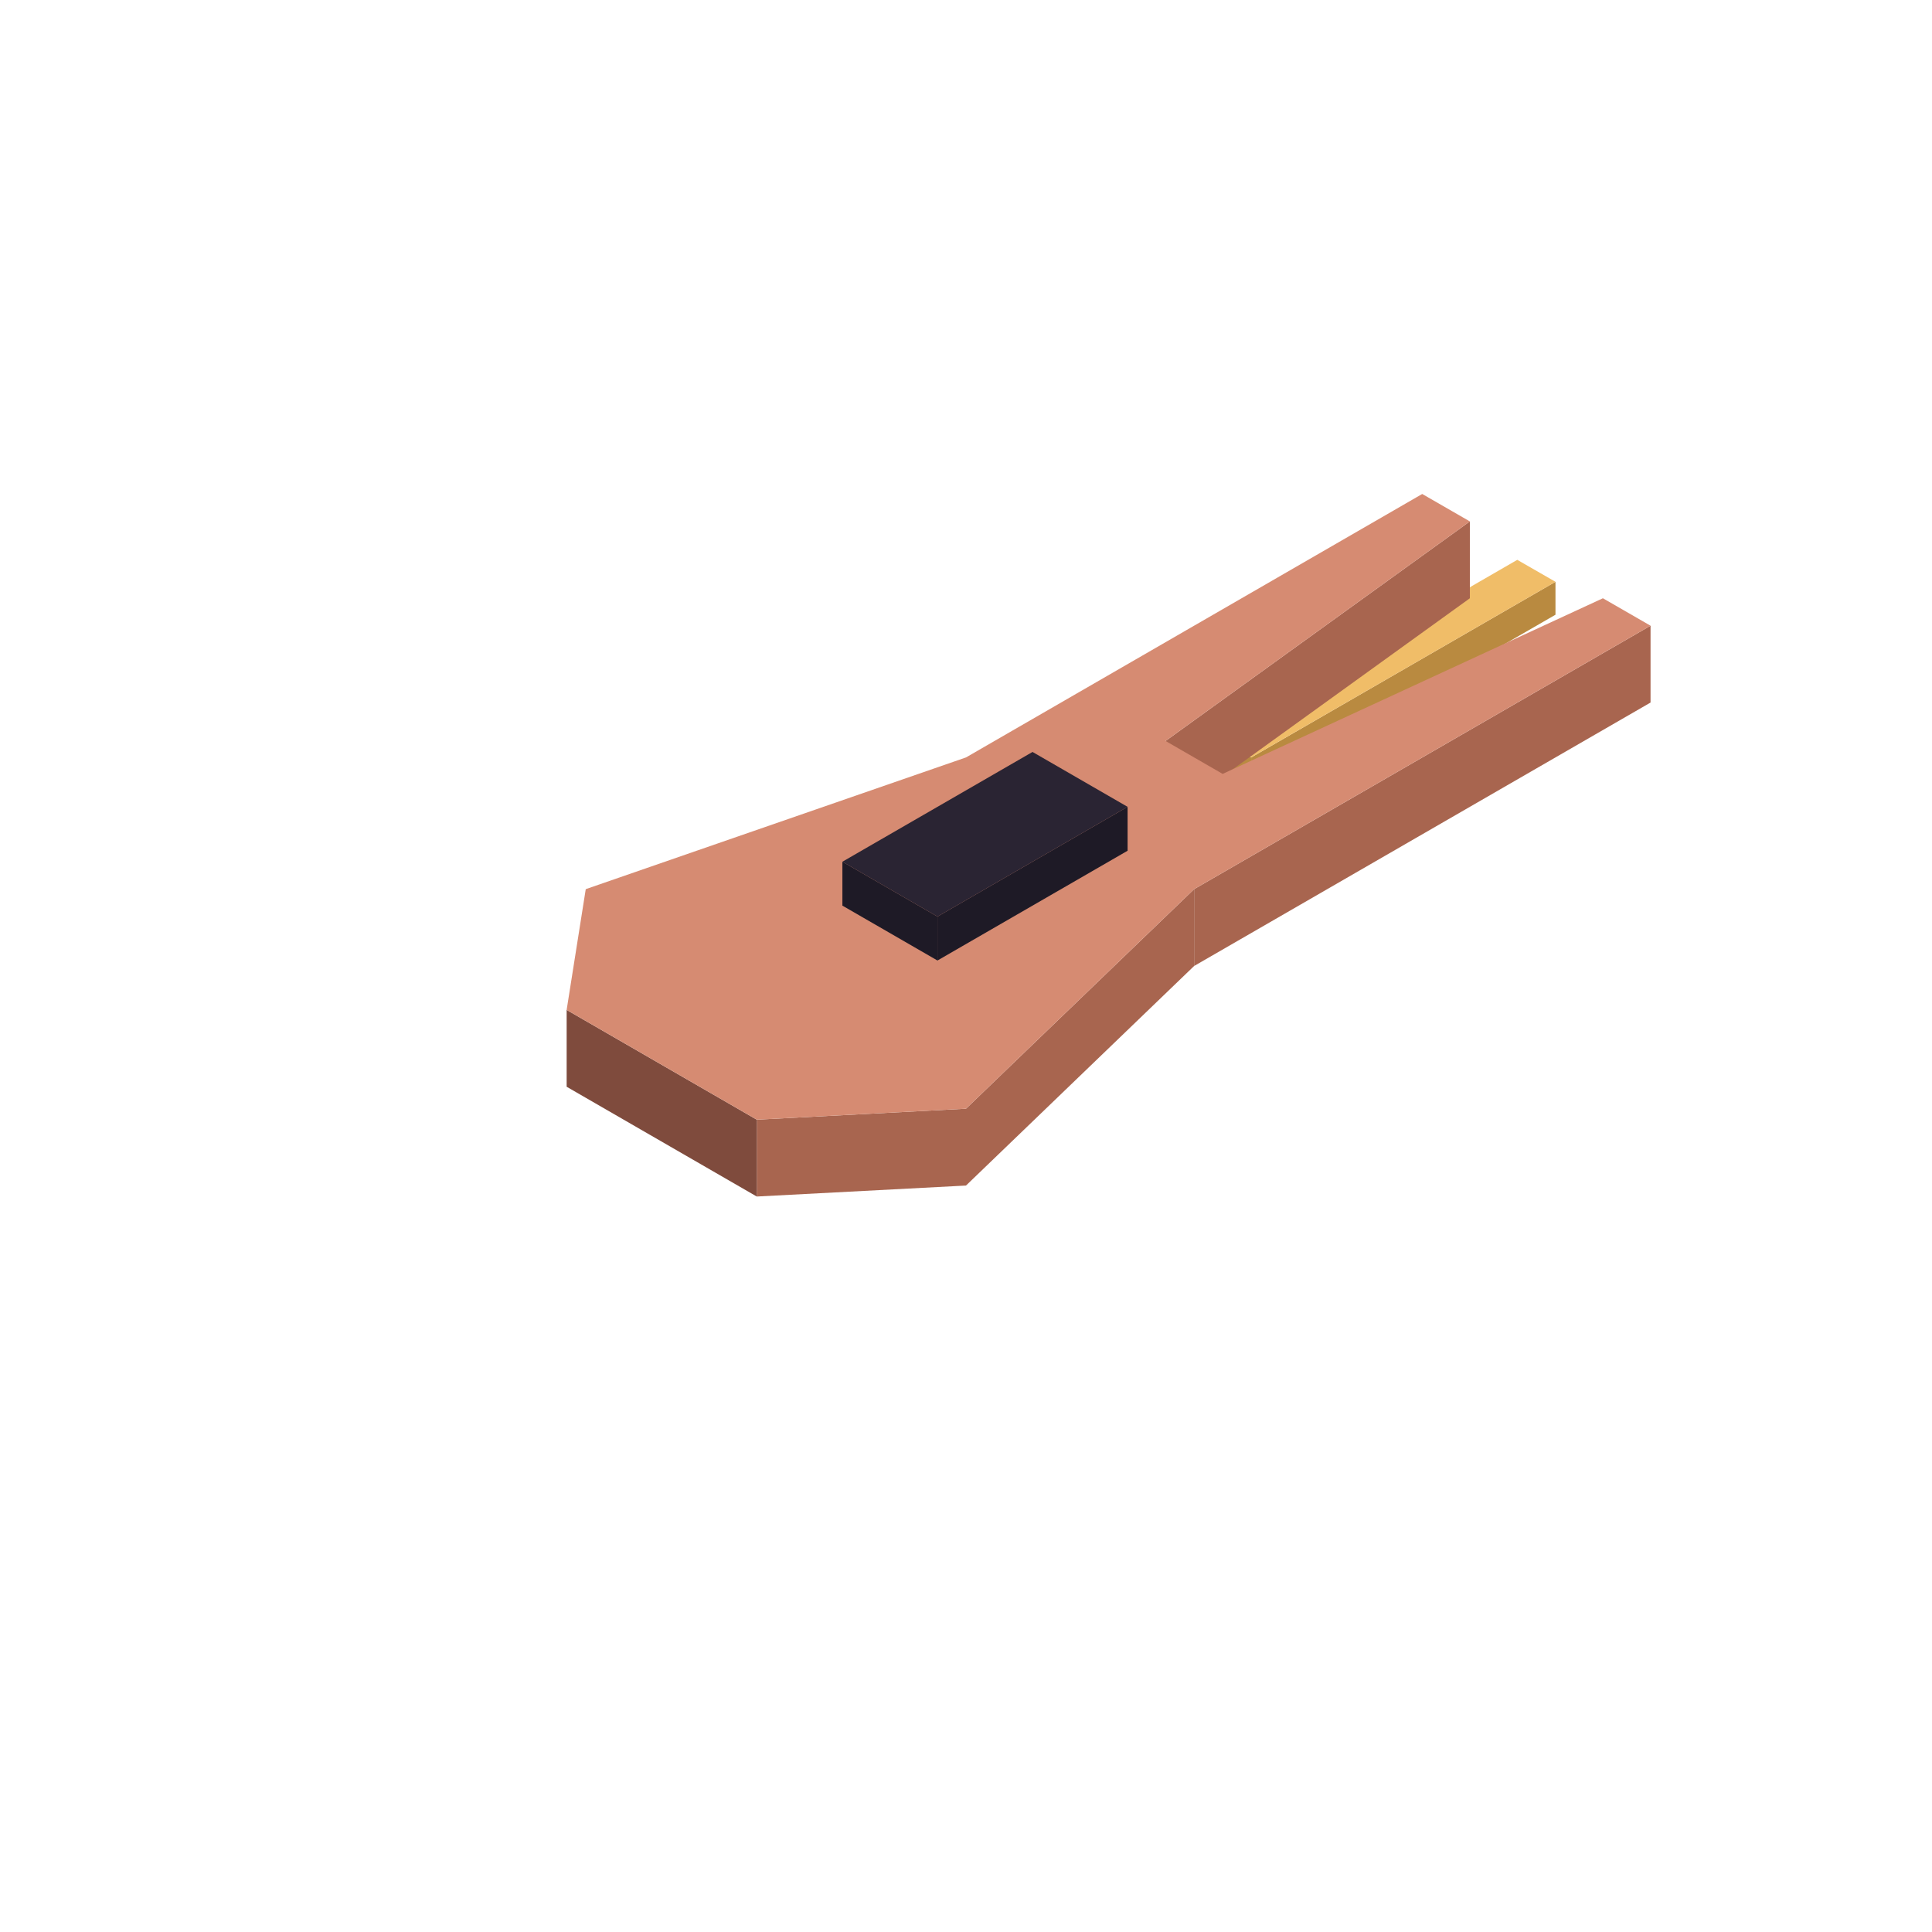
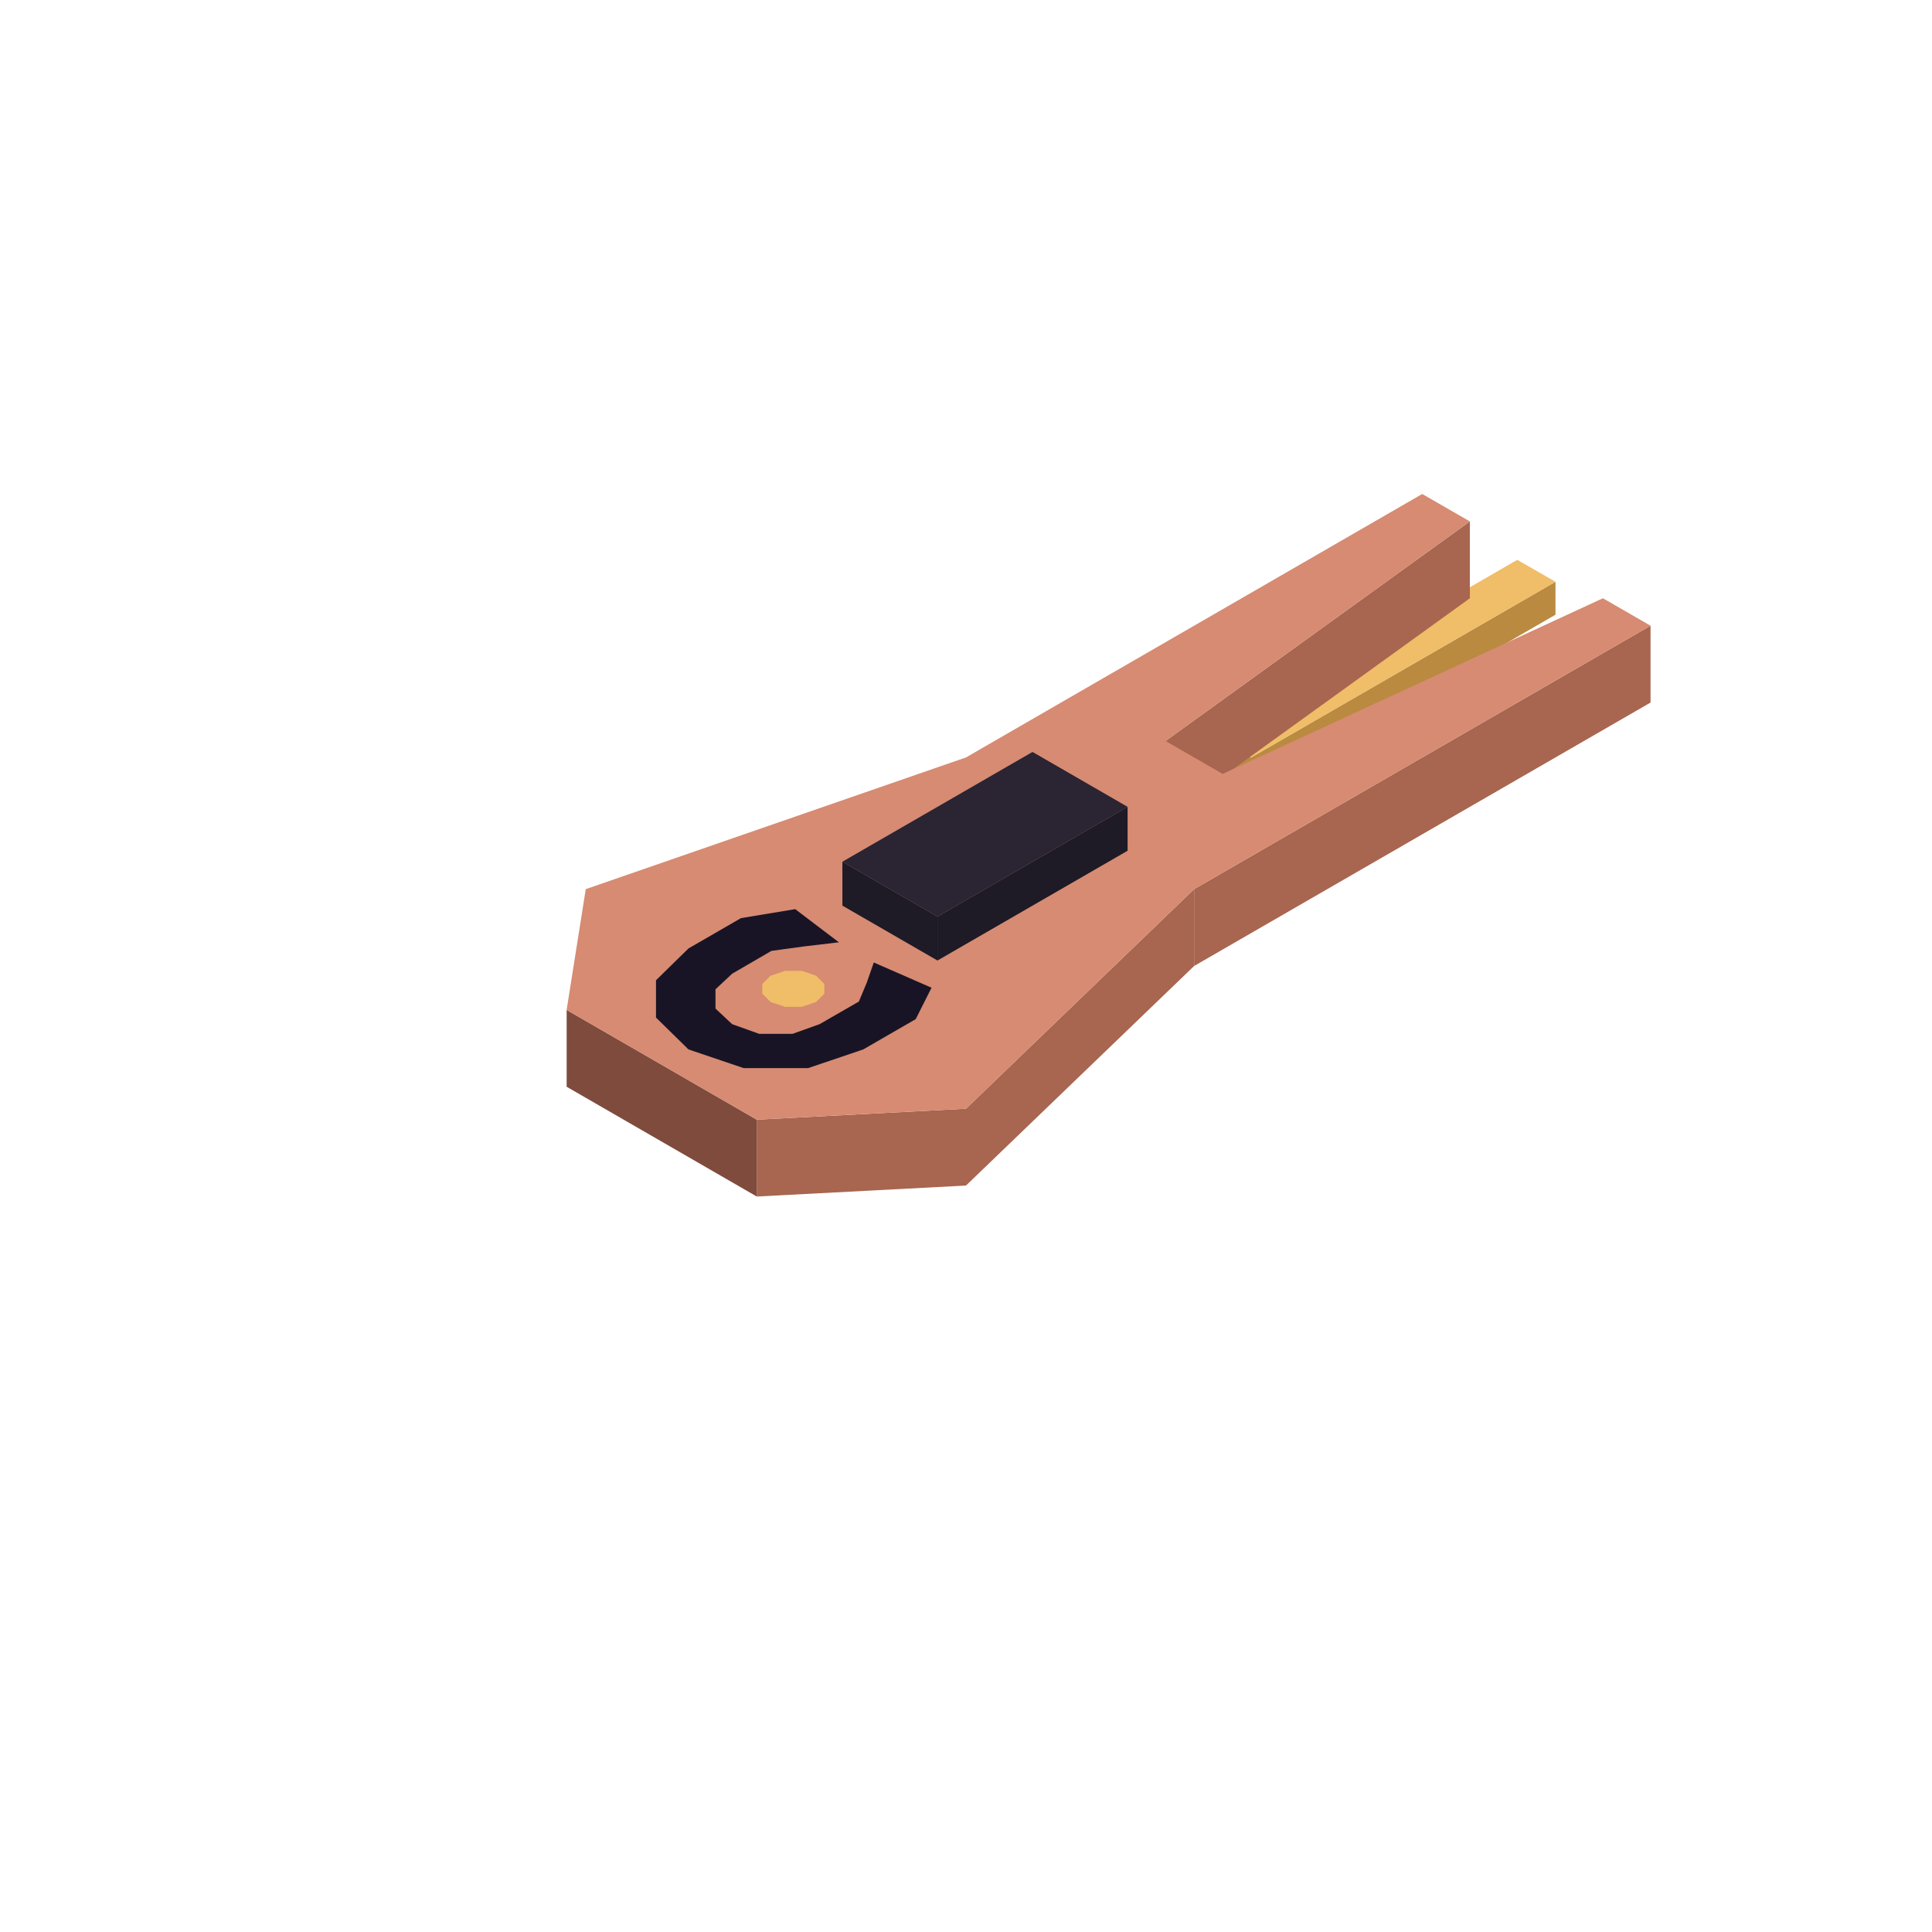
<svg xmlns="http://www.w3.org/2000/svg" width="88" height="88" viewBox="0 0 88 88">
  <polygon fill="#b98a40" points="56.99,34.50 70.85,26.50 70.85,28.00 56.99,36.00" />
  <polygon fill="#b98a40" points="55.26,33.50 56.99,34.50 56.99,36.00 55.26,35.00" />
  <polygon fill="#f0bd68" points="69.11,25.50 70.85,26.50 56.99,34.50 55.26,33.50" />
  <polygon fill="#a8654f" points="54.39,40.50 75.18,28.50 75.18,32.00 54.39,44.00" />
  <polygon fill="#a8654f" points="44.00,50.50 54.39,40.50 54.39,44.00 44.00,54.00" />
  <polygon fill="#a8654f" points="34.47,51.00 44.00,50.50 44.00,54.00 34.47,54.50" />
  <polygon fill="#7f4b3d" points="25.81,46.00 34.47,51.00 34.47,54.50 25.81,49.50" />
  <polygon fill="#a8654f" points="53.09,33.75 66.95,23.75 66.95,27.25 53.09,37.25" />
  <polygon fill="#d68b72" points="55.69,35.25 73.01,27.25 75.18,28.50 54.39,40.50 44.00,50.50 34.47,51.00 25.81,46.00 26.68,40.50 44.00,34.50 64.78,22.50 66.95,23.75 53.09,33.75" />
+   <polygon fill="#f0bd68" points="37.17,45.64 36.52,45.86 35.76,45.86 35.10,45.64 34.72,45.26 34.72,44.82 35.10,44.44 35.76,44.22 36.52,44.22 37.17,44.44 37.55,44.82 37.55,45.26" />
+   <polygon fill="#181425" points="29.88,46.35 29.88,44.65 31.36,43.20 33.75,41.82 36.22,41.41 38.21,42.92 36.61,43.11 35.14,43.31 33.35,44.35 32.59,45.06 32.59,45.94 33.35,46.65 34.58,47.09 36.10,47.09 37.33,46.65 39.12,45.62 39.48,44.76 39.80,43.84 42.43,44.99 41.71,46.42 39.32,47.80 36.81,48.65 33.87,48.65 31.36,47.80" />
  <polygon fill="#1e1a26" points="42.70,41.75 51.36,36.75 51.36,38.75 42.70,43.75" />
  <polygon fill="#1e1a26" points="38.37,39.25 42.70,41.75 42.70,43.75 38.37,41.25" />
  <polygon fill="#2a2433" points="47.03,34.25 51.36,36.75 42.70,41.75 38.37,39.25" />
</svg>
